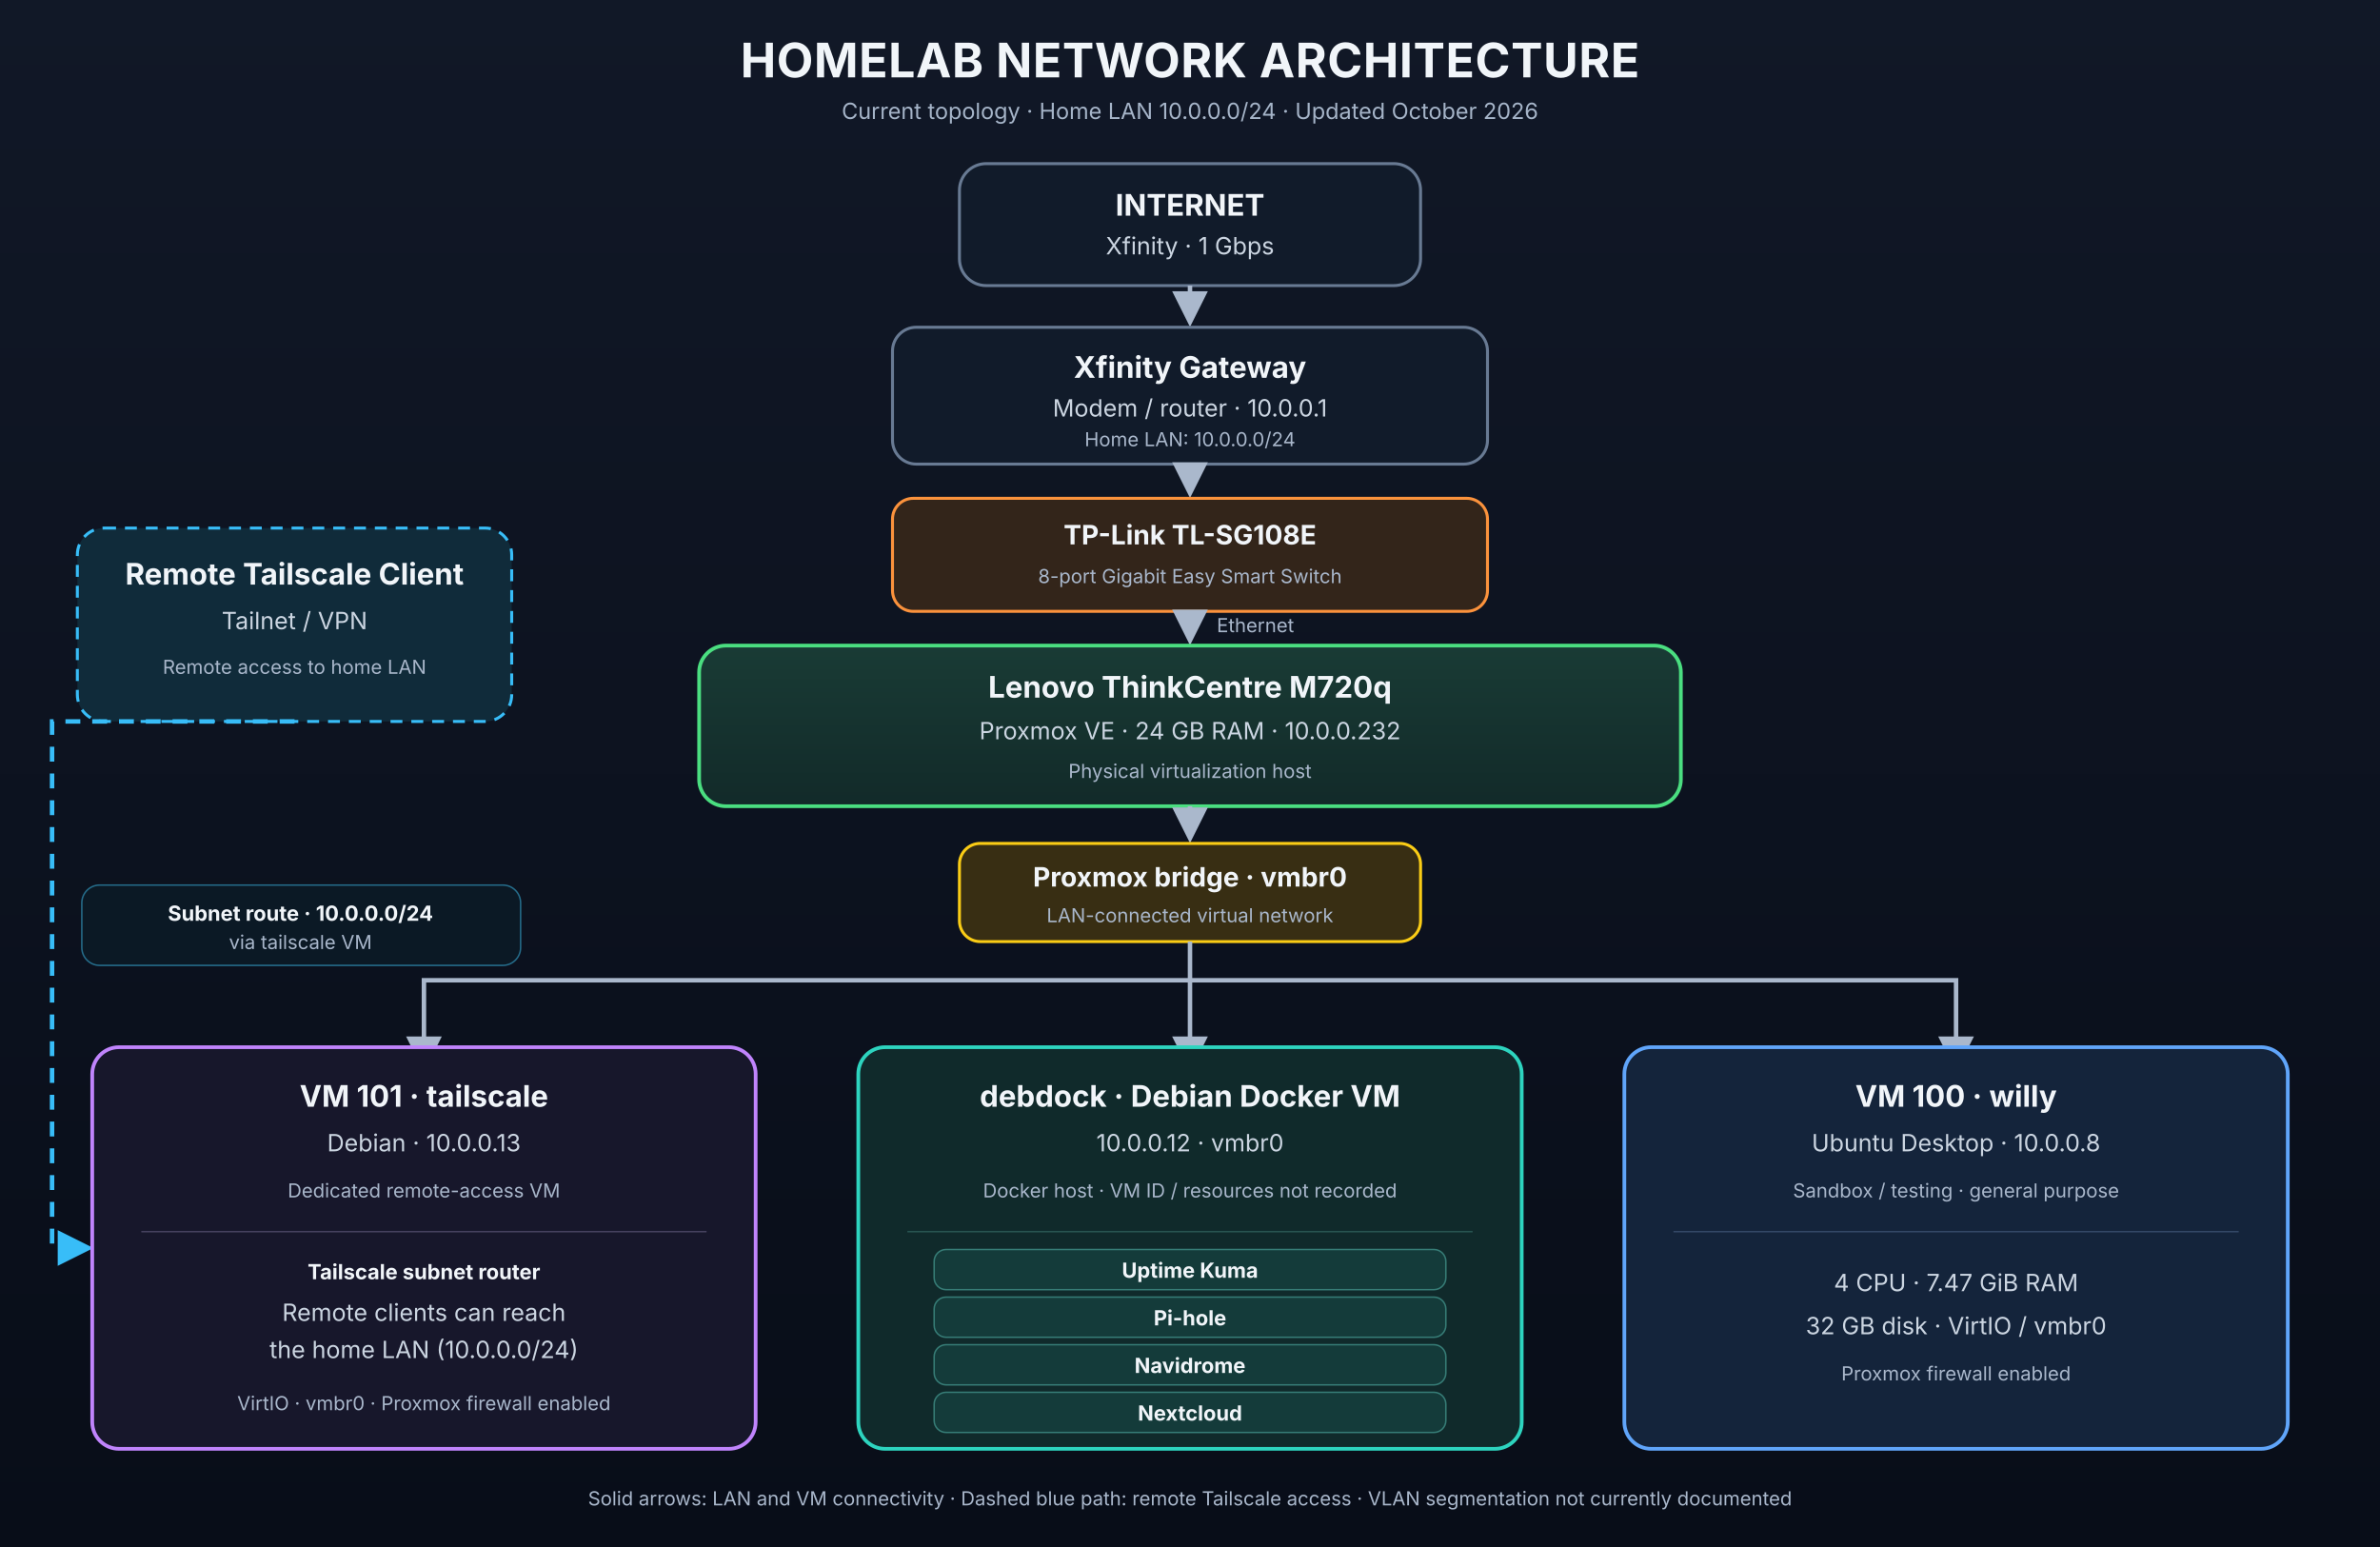
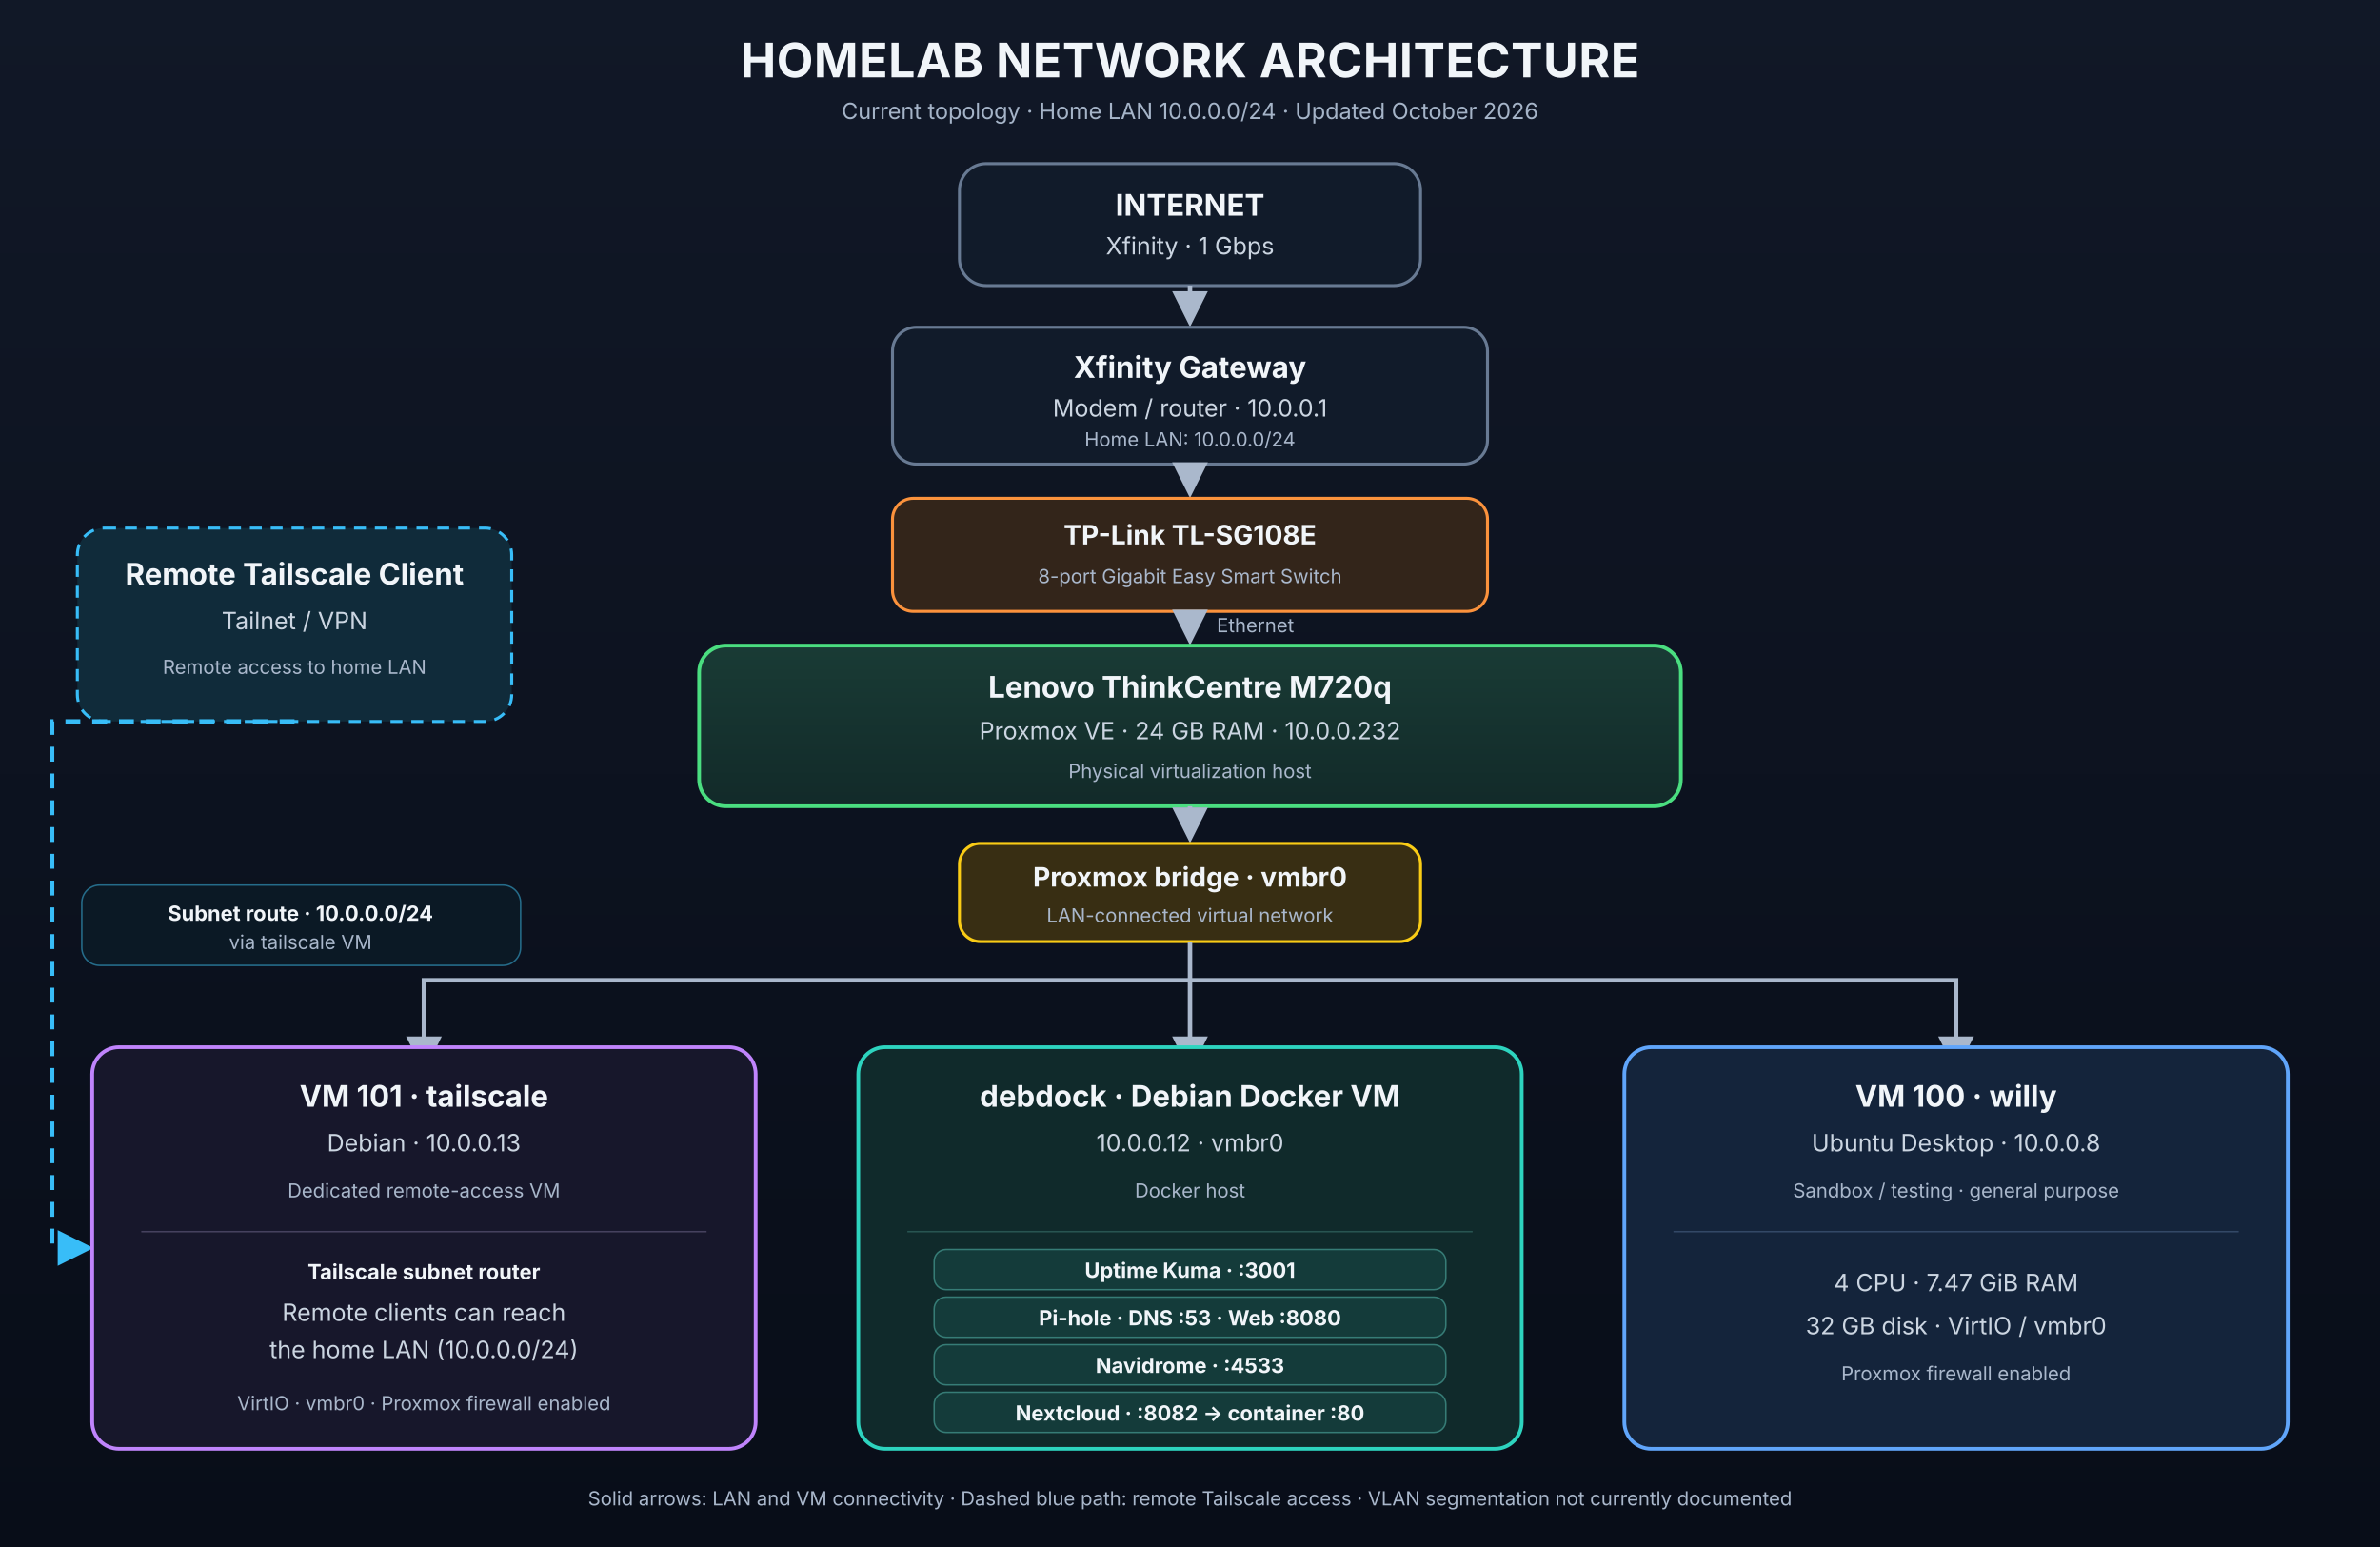
<svg xmlns="http://www.w3.org/2000/svg" width="1600" height="1040" viewBox="0 0 1600 1040" role="img" aria-labelledby="title desc">
  <defs>
    <linearGradient id="bg" x2="0" y2="1">
      <stop stop-color="#111827" />
      <stop offset="1" stop-color="#080d18" />
    </linearGradient>
    <linearGradient id="host" x2="0" y2="1">
      <stop stop-color="#193b35" />
      <stop offset="1" stop-color="#122a29" />
    </linearGradient>
    <marker id="arrow" viewBox="0 0 10 10" refX="8" refY="5" markerWidth="8" markerHeight="8" orient="auto-start-reverse">
      <path d="M0 0L10 5L0 10z" fill="#aab8cc" />
    </marker>
    <marker id="blueArrow" viewBox="0 0 10 10" refX="8" refY="5" markerWidth="8" markerHeight="8" orient="auto">
      <path d="M0 0L10 5L0 10z" fill="#38bdf8" />
    </marker>
    <style>
      text{font-family:Inter,Segoe UI,Arial,sans-serif;fill:#f1f5f9}.title{font-size:32px;font-weight:750;letter-spacing:.4px}.subtitle{font-size:15px;fill:#a5b4c8}.label{font-size:20px;font-weight:700}.detail{font-size:16px;fill:#cbd5e1}.small{font-size:13px;fill:#a9b7cb}.tag{font-size:14px;font-weight:650}.card{fill:#111b2a;stroke:#687a93;stroke-width:2}.connector{fill:none;stroke:#aab8cc;stroke-width:3;marker-end:url(#arrow)}.route{fill:none;stroke:#38bdf8;stroke-width:3;stroke-dasharray:10 8;marker-end:url(#blueArrow)}
    </style>
  </defs>
  <rect width="1600" height="1040" fill="url(#bg)" />
  <text x="800" y="52" text-anchor="middle" class="title">HOMELAB NETWORK ARCHITECTURE</text>
  <text x="800" y="80" text-anchor="middle" class="subtitle">Current topology · Home LAN 10.0.0.0/24 · Updated October 2026</text>
  <rect x="645" y="110" width="310" height="82" rx="18" class="card" stroke="#38bdf8" />
  <text x="800" y="145" text-anchor="middle" class="label">INTERNET</text>
  <text x="800" y="171" text-anchor="middle" class="detail">Xfinity · 1 Gbps</text>
  <path d="M800 192V215" class="connector" />
  <rect x="600" y="220" width="400" height="92" rx="16" class="card" stroke="#60a5fa" />
  <text x="800" y="254" text-anchor="middle" class="label">Xfinity Gateway</text>
  <text x="800" y="280" text-anchor="middle" class="detail">Modem / router · 10.0.0.1</text>
  <text x="800" y="300" text-anchor="middle" class="small">Home LAN: 10.0.0.0/24</text>
  <path d="M800 312V330" class="connector" />
  <rect x="600" y="335" width="400" height="76" rx="14" fill="#33251a" stroke="#fb923c" stroke-width="2" />
  <text x="800" y="366" text-anchor="middle" class="label" style="font-size:18px">TP-Link TL-SG108E</text>
  <text x="800" y="392" text-anchor="middle" class="small">8-port Gigabit Easy Smart Switch</text>
  <path d="M800 411V429" class="connector" />
  <text x="818" y="425" class="small">Ethernet</text>
  <rect x="470" y="434" width="660" height="108" rx="18" fill="url(#host)" stroke="#4ade80" stroke-width="2.5" />
  <text x="800" y="469" text-anchor="middle" class="label">Lenovo ThinkCentre M720q</text>
  <text x="800" y="497" text-anchor="middle" class="detail">Proxmox VE · 24 GB RAM · 10.0.0.232</text>
  <text x="800" y="523" text-anchor="middle" class="small">Physical virtualization host</text>
  <path d="M800 542V562" class="connector" />
  <rect x="645" y="567" width="310" height="66" rx="14" fill="#382e13" stroke="#facc15" stroke-width="2" />
  <text x="800" y="596" text-anchor="middle" class="label" style="font-size:18px">Proxmox bridge · vmbr0</text>
  <text x="800" y="620" text-anchor="middle" class="small">LAN-connected virtual network</text>
  <rect x="52" y="355" width="292" height="130" rx="18" fill="#102b3a" stroke="#38bdf8" stroke-width="2" stroke-dasharray="8 6" />
  <text x="198" y="393" text-anchor="middle" class="label">Remote Tailscale Client</text>
  <text x="198" y="423" text-anchor="middle" class="detail">Tailnet / VPN</text>
  <text x="198" y="453" text-anchor="middle" class="small">Remote access to home LAN</text>
  <path d="M198 485H35V839H58" class="route" />
  <rect x="55" y="595" width="295" height="54" rx="12" fill="#0b1925" stroke="#256c8a" />
  <text x="202" y="619" text-anchor="middle" class="tag" fill="#7dd3fc">Subnet route · 10.0.0.0/24</text>
  <text x="202" y="638" text-anchor="middle" class="small">via tailscale VM</text>
  <path d="M800 633V659H285V716" class="connector" />
  <path d="M800 659V716" class="connector" />
  <path d="M800 659H1315V716" class="connector" />
  <rect x="62" y="704" width="446" height="270" rx="18" fill="#17172b" stroke="#c084fc" stroke-width="2.5" />
  <text x="285" y="744" text-anchor="middle" class="label">VM 101 · tailscale</text>
  <text x="285" y="774" text-anchor="middle" class="detail">Debian · 10.0.0.13</text>
  <text x="285" y="805" text-anchor="middle" class="small">Dedicated remote-access VM</text>
  <line x1="95" y1="828" x2="475" y2="828" stroke="#45415e" />
  <text x="285" y="860" text-anchor="middle" class="tag" fill="#7dd3fc">Tailscale subnet router</text>
  <text x="285" y="888" text-anchor="middle" class="detail">Remote clients can reach</text>
  <text x="285" y="913" text-anchor="middle" class="detail">the home LAN (10.0.0.0/24)</text>
  <text x="285" y="948" text-anchor="middle" class="small">VirtIO · vmbr0 · Proxmox firewall enabled</text>
  <rect x="577" y="704" width="446" height="270" rx="18" fill="#102a2b" stroke="#2dd4bf" stroke-width="2.5" />
  <text x="800" y="744" text-anchor="middle" class="label">debdock · Debian Docker VM</text>
  <text x="800" y="774" text-anchor="middle" class="detail">10.0.0.12 · vmbr0</text>
-   <text x="800" y="805" text-anchor="middle" class="small">Docker host · VM ID / resources not recorded</text>
+   <text x="800" y="805" text-anchor="middle" class="small">Docker host</text>
  <line x1="610" y1="828" x2="990" y2="828" stroke="#285451" />
  <rect x="628" y="840" width="344" height="27" rx="8" fill="#143b3a" stroke="#367c76" />
-   <text x="800" y="859" text-anchor="middle" class="tag">Uptime Kuma</text>
+   <text x="800" y="859" text-anchor="middle" class="tag">Uptime Kuma · :3001</text>
  <rect x="628" y="872" width="344" height="27" rx="8" fill="#143b3a" stroke="#367c76" />
-   <text x="800" y="891" text-anchor="middle" class="tag">Pi-hole</text>
+   <text x="800" y="891" text-anchor="middle" class="tag">Pi-hole · DNS :53 · Web :8080</text>
  <rect x="628" y="904" width="344" height="27" rx="8" fill="#143b3a" stroke="#367c76" />
-   <text x="800" y="923" text-anchor="middle" class="tag">Navidrome</text>
+   <text x="800" y="923" text-anchor="middle" class="tag">Navidrome · :4533</text>
  <rect x="628" y="936" width="344" height="27" rx="8" fill="#143b3a" stroke="#367c76" />
-   <text x="800" y="955" text-anchor="middle" class="tag">Nextcloud</text>
+   <text x="800" y="955" text-anchor="middle" class="tag">Nextcloud · :8082 → container :80</text>
  <rect x="1092" y="704" width="446" height="270" rx="18" fill="#14243b" stroke="#60a5fa" stroke-width="2.5" />
  <text x="1315" y="744" text-anchor="middle" class="label">VM 100 · willy</text>
  <text x="1315" y="774" text-anchor="middle" class="detail">Ubuntu Desktop · 10.0.0.8</text>
  <text x="1315" y="805" text-anchor="middle" class="small">Sandbox / testing · general purpose</text>
  <line x1="1125" y1="828" x2="1505" y2="828" stroke="#334866" />
  <text x="1315" y="868" text-anchor="middle" class="detail">4 CPU · 7.47 GiB RAM</text>
  <text x="1315" y="897" text-anchor="middle" class="detail">32 GB disk · VirtIO / vmbr0</text>
  <text x="1315" y="928" text-anchor="middle" class="small">Proxmox firewall enabled</text>
  <text x="800" y="1012" text-anchor="middle" class="small">Solid arrows: LAN and VM connectivity · Dashed blue path: remote Tailscale access · VLAN segmentation not currently documented</text>
</svg>
